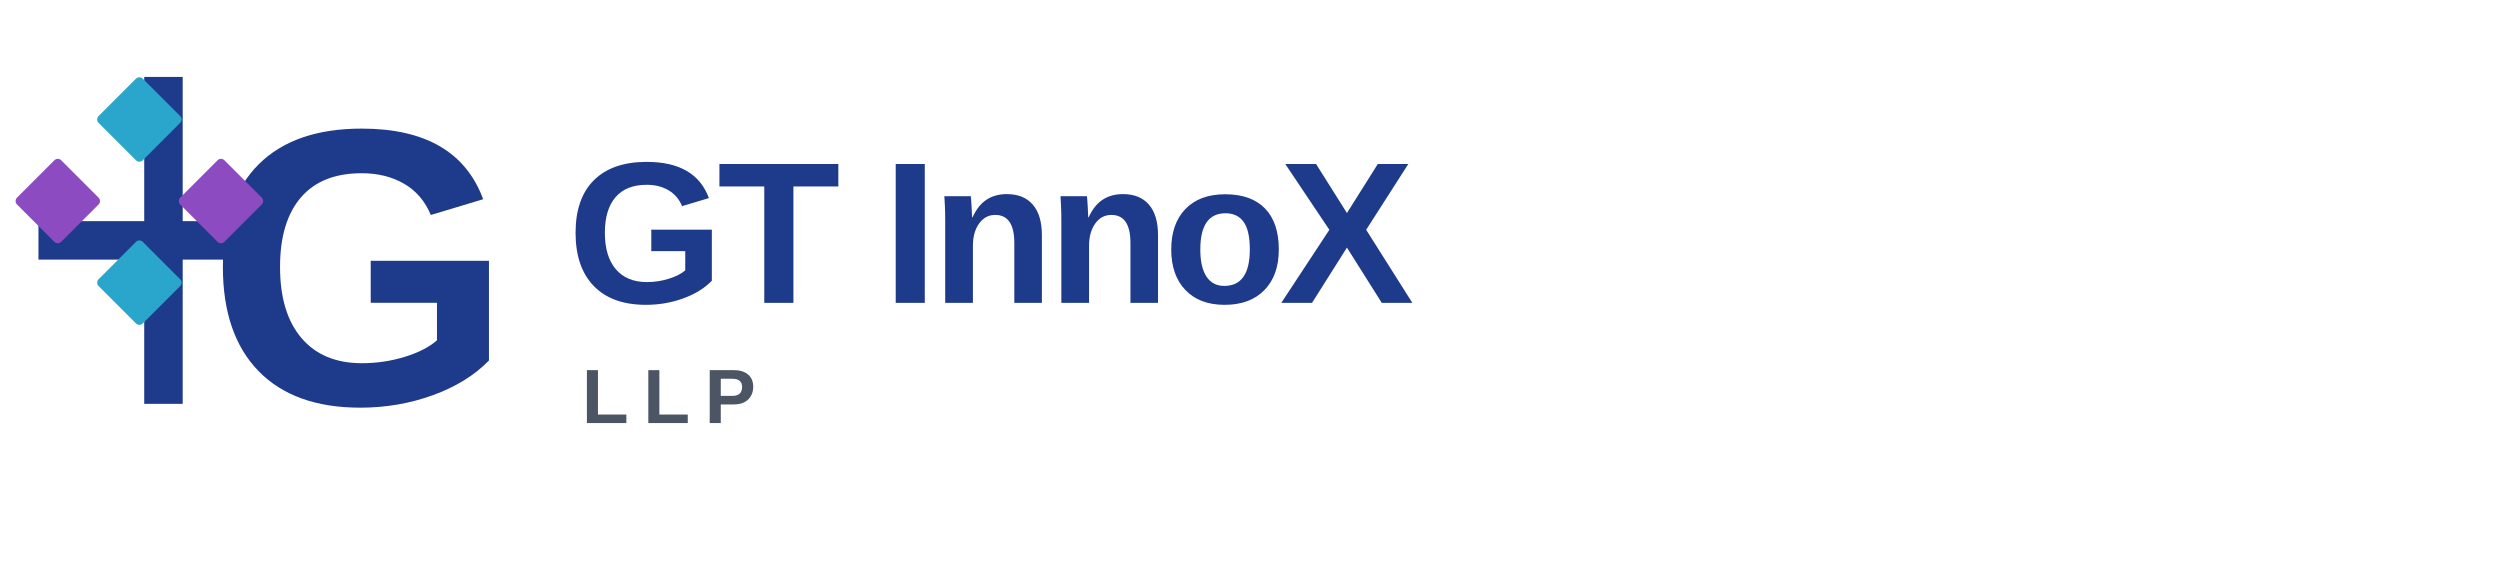
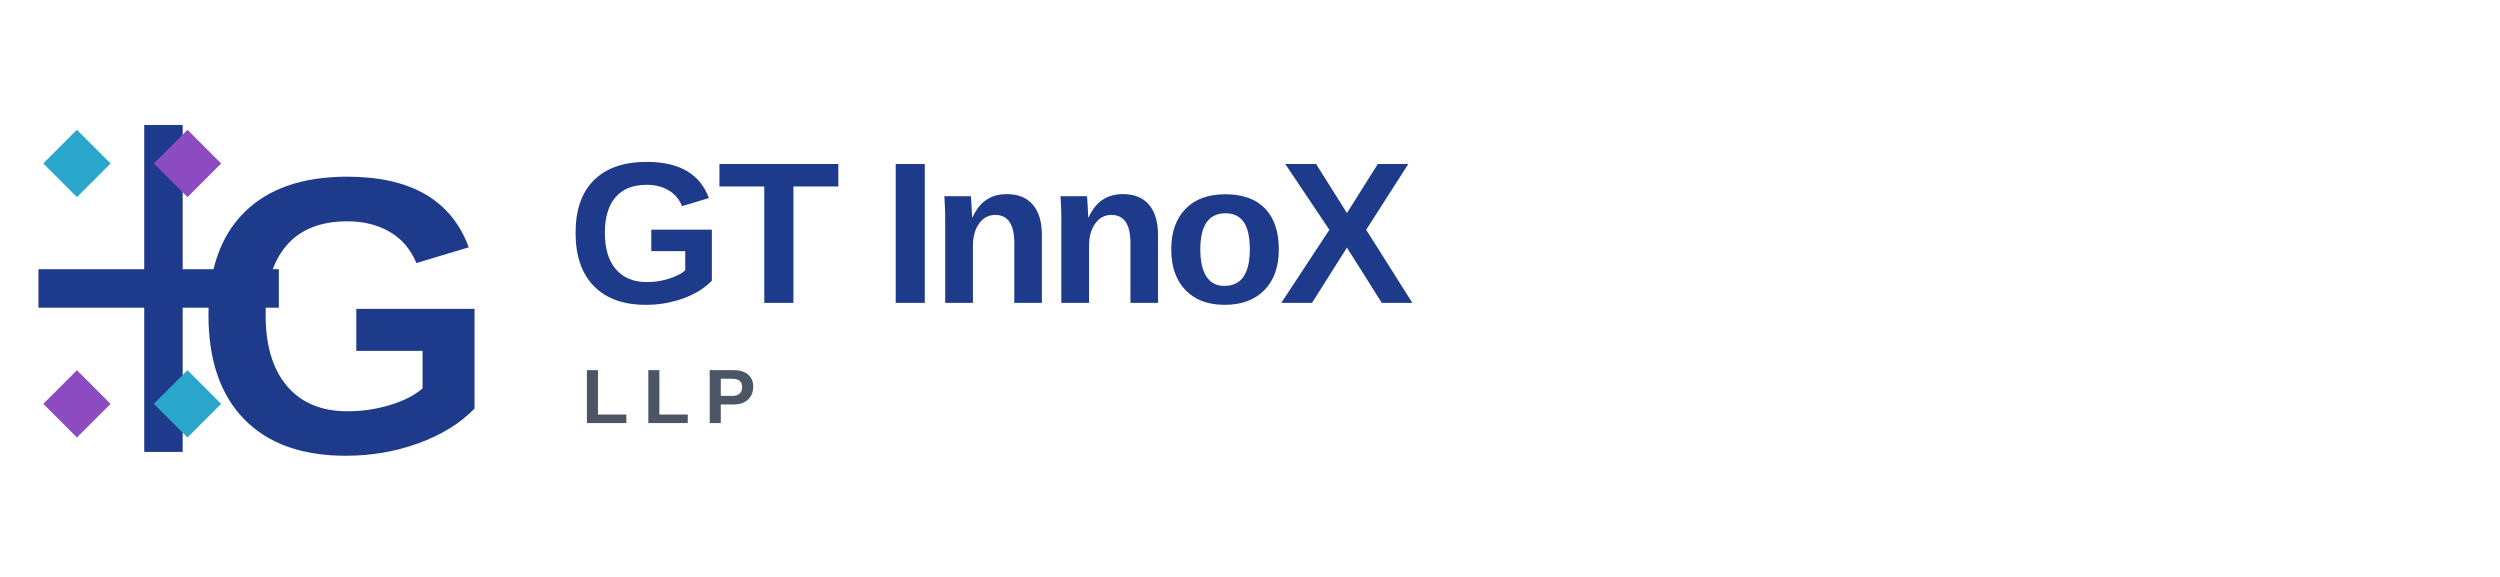
<svg xmlns="http://www.w3.org/2000/svg" viewBox="0 0 520 120" width="100%" height="100%" role="img" aria-label="GT InnoX LLP">
-   <g transform="translate(0 10)">
-     <g fill="#1E3A8A">
-       <path d="M30 6h8v68h-8zM8 36h50v8H8z" />
-       <text x="43" y="74" font-family="Arial, Helvetica, sans-serif" font-size="82" font-weight="700" letter-spacing="-7">G</text>
-     </g>
-     <g transform="rotate(45)">
-       <rect x="24.5" y="-16.5" width="13" height="13" rx="1" fill="#2AA6CC" />
-       <rect x="48.5" y="-16.5" width="13" height="13" rx="1" fill="#8C4BC0" />
-       <rect x="24.5" y="7.5" width="13" height="13" rx="1" fill="#8C4BC0" />
-       <rect x="48.5" y="7.5" width="13" height="13" rx="1" fill="#2AA6CC" />
-     </g>
+   <g fill="#1E3A8A">
+     <path d="M30 26h8v68h-8zM8 56h50v8H8z" />
+     <text x="40" y="94" font-family="Arial, Helvetica, sans-serif" font-size="82" font-weight="700" letter-spacing="-7">G</text>
+   </g>
+   <g>
+     <polygon points="16,27 23,34 16,41 9,34" fill="#2AA6CC" />
+     <polygon points="39,27 46,34 39,41 32,34" fill="#8C4BC0" />
+     <polygon points="16,77 23,84 16,91 9,84" fill="#8C4BC0" />
+     <polygon points="39,77 46,84 39,91 32,84" fill="#2AA6CC" />
  </g>
  <text x="118" y="63" font-family="Arial, Helvetica, sans-serif" font-size="42" font-weight="700" letter-spacing="-1.5" fill="#1E3A8A">GT InnoX</text>
  <text x="121" y="88" font-family="Arial, Helvetica, sans-serif" font-size="16" font-weight="600" letter-spacing="3" fill="#4B5563">LLP</text>
</svg>
